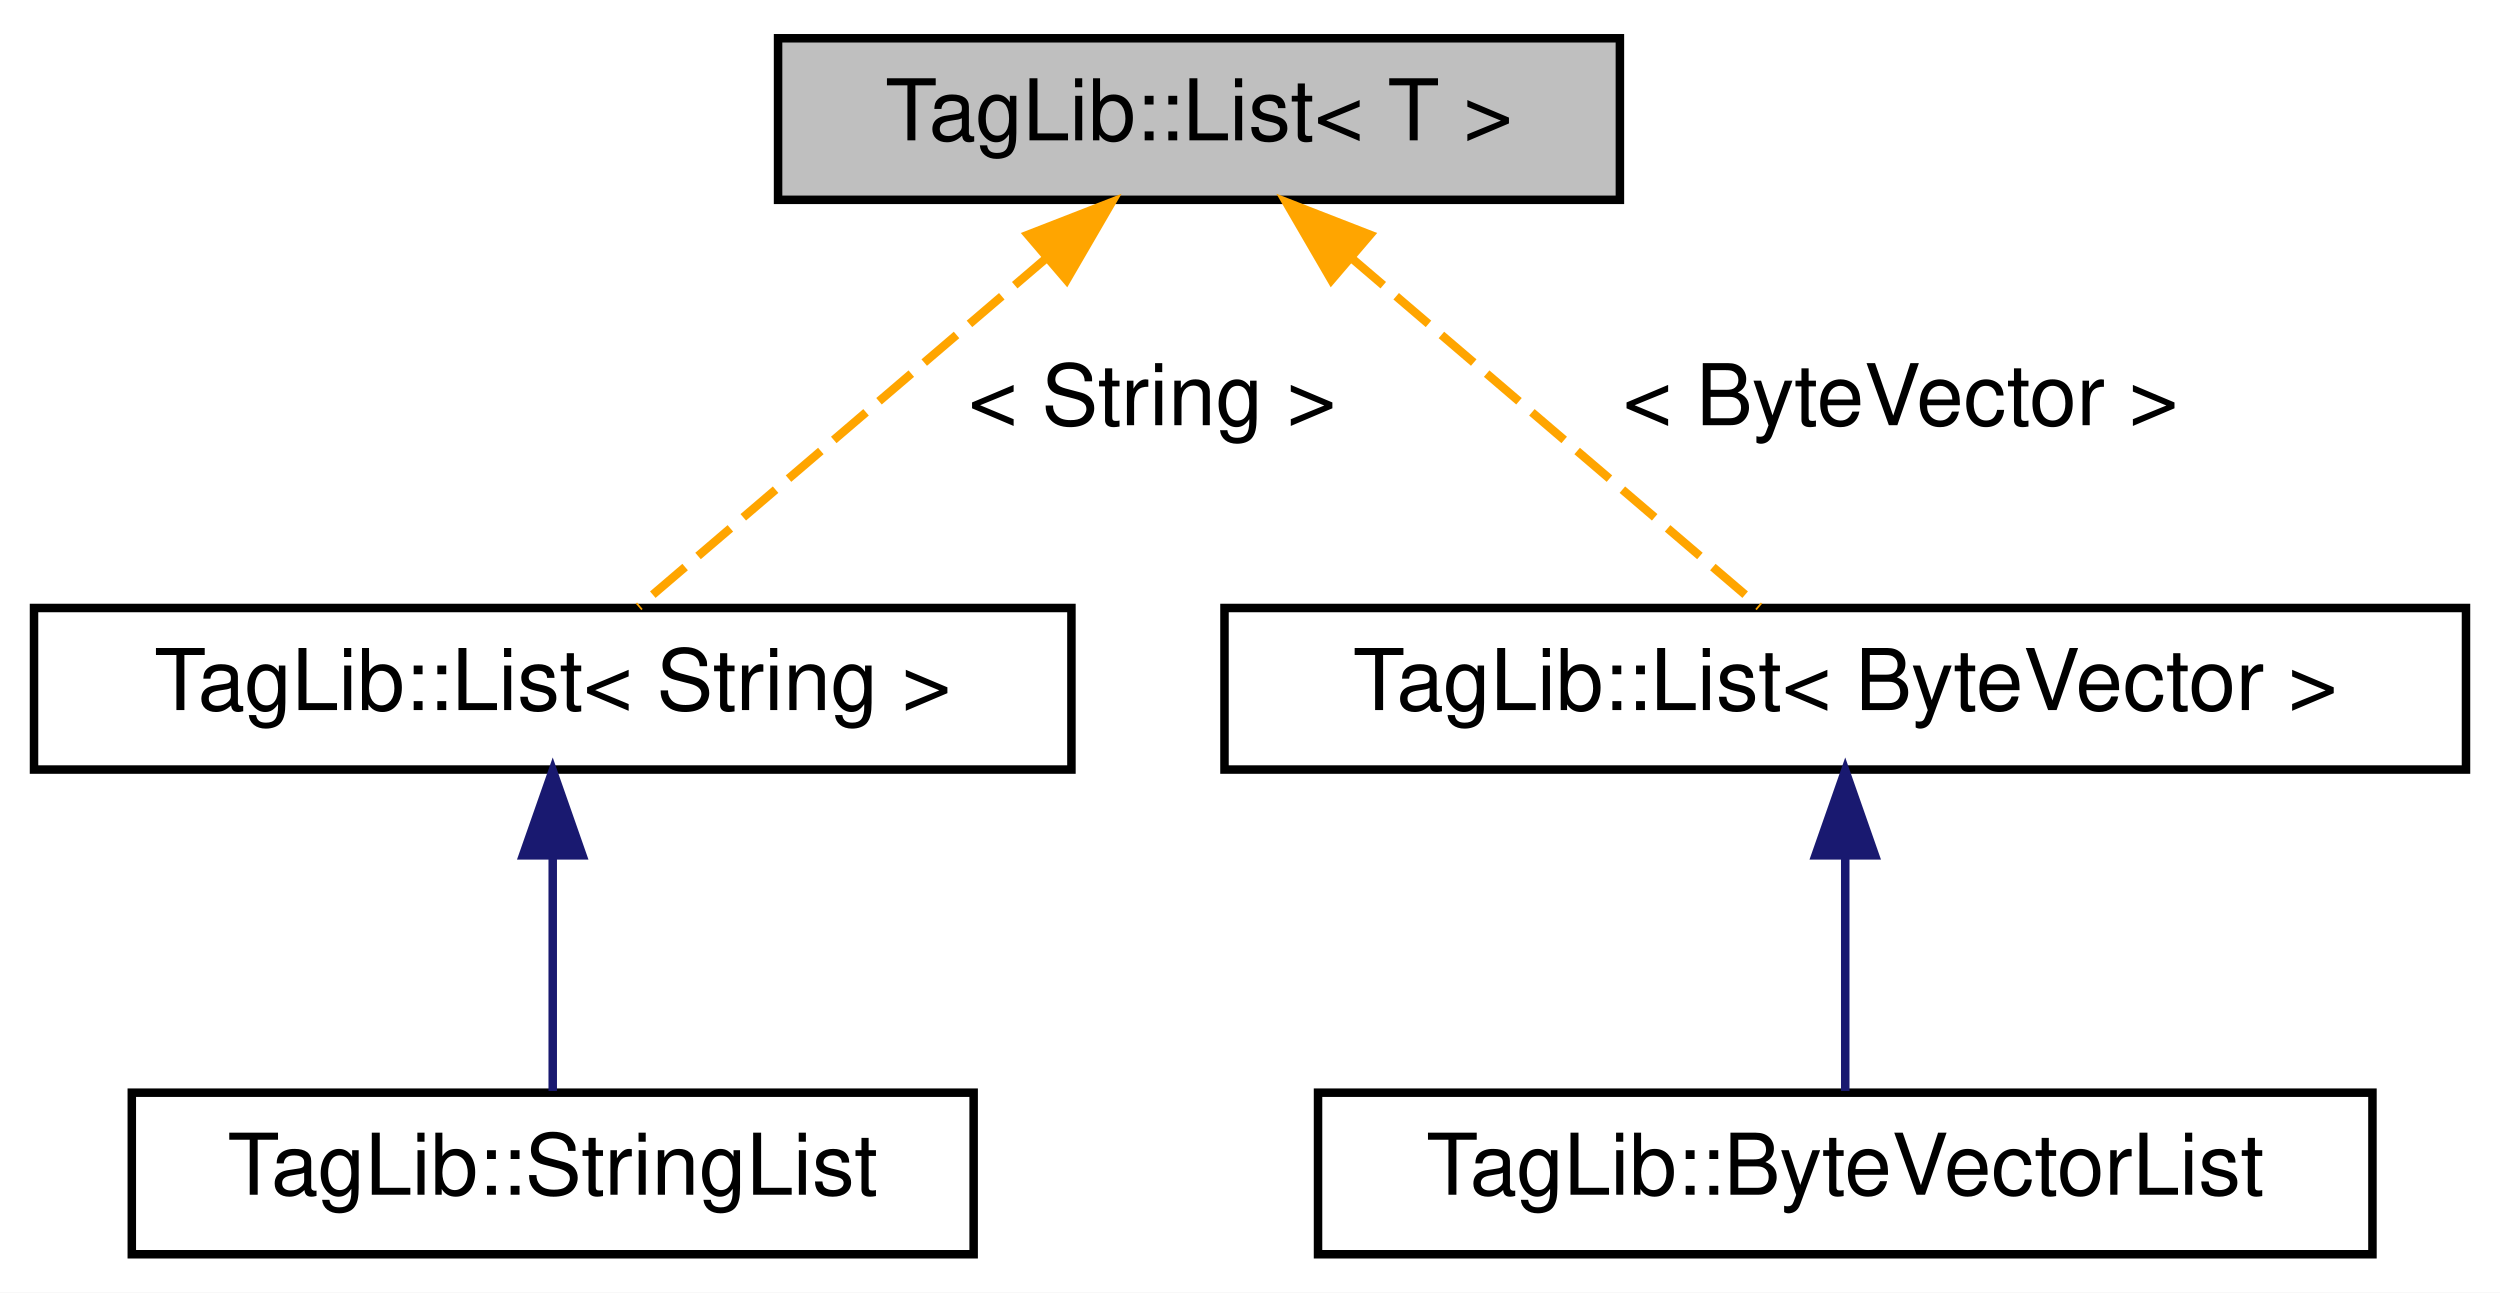
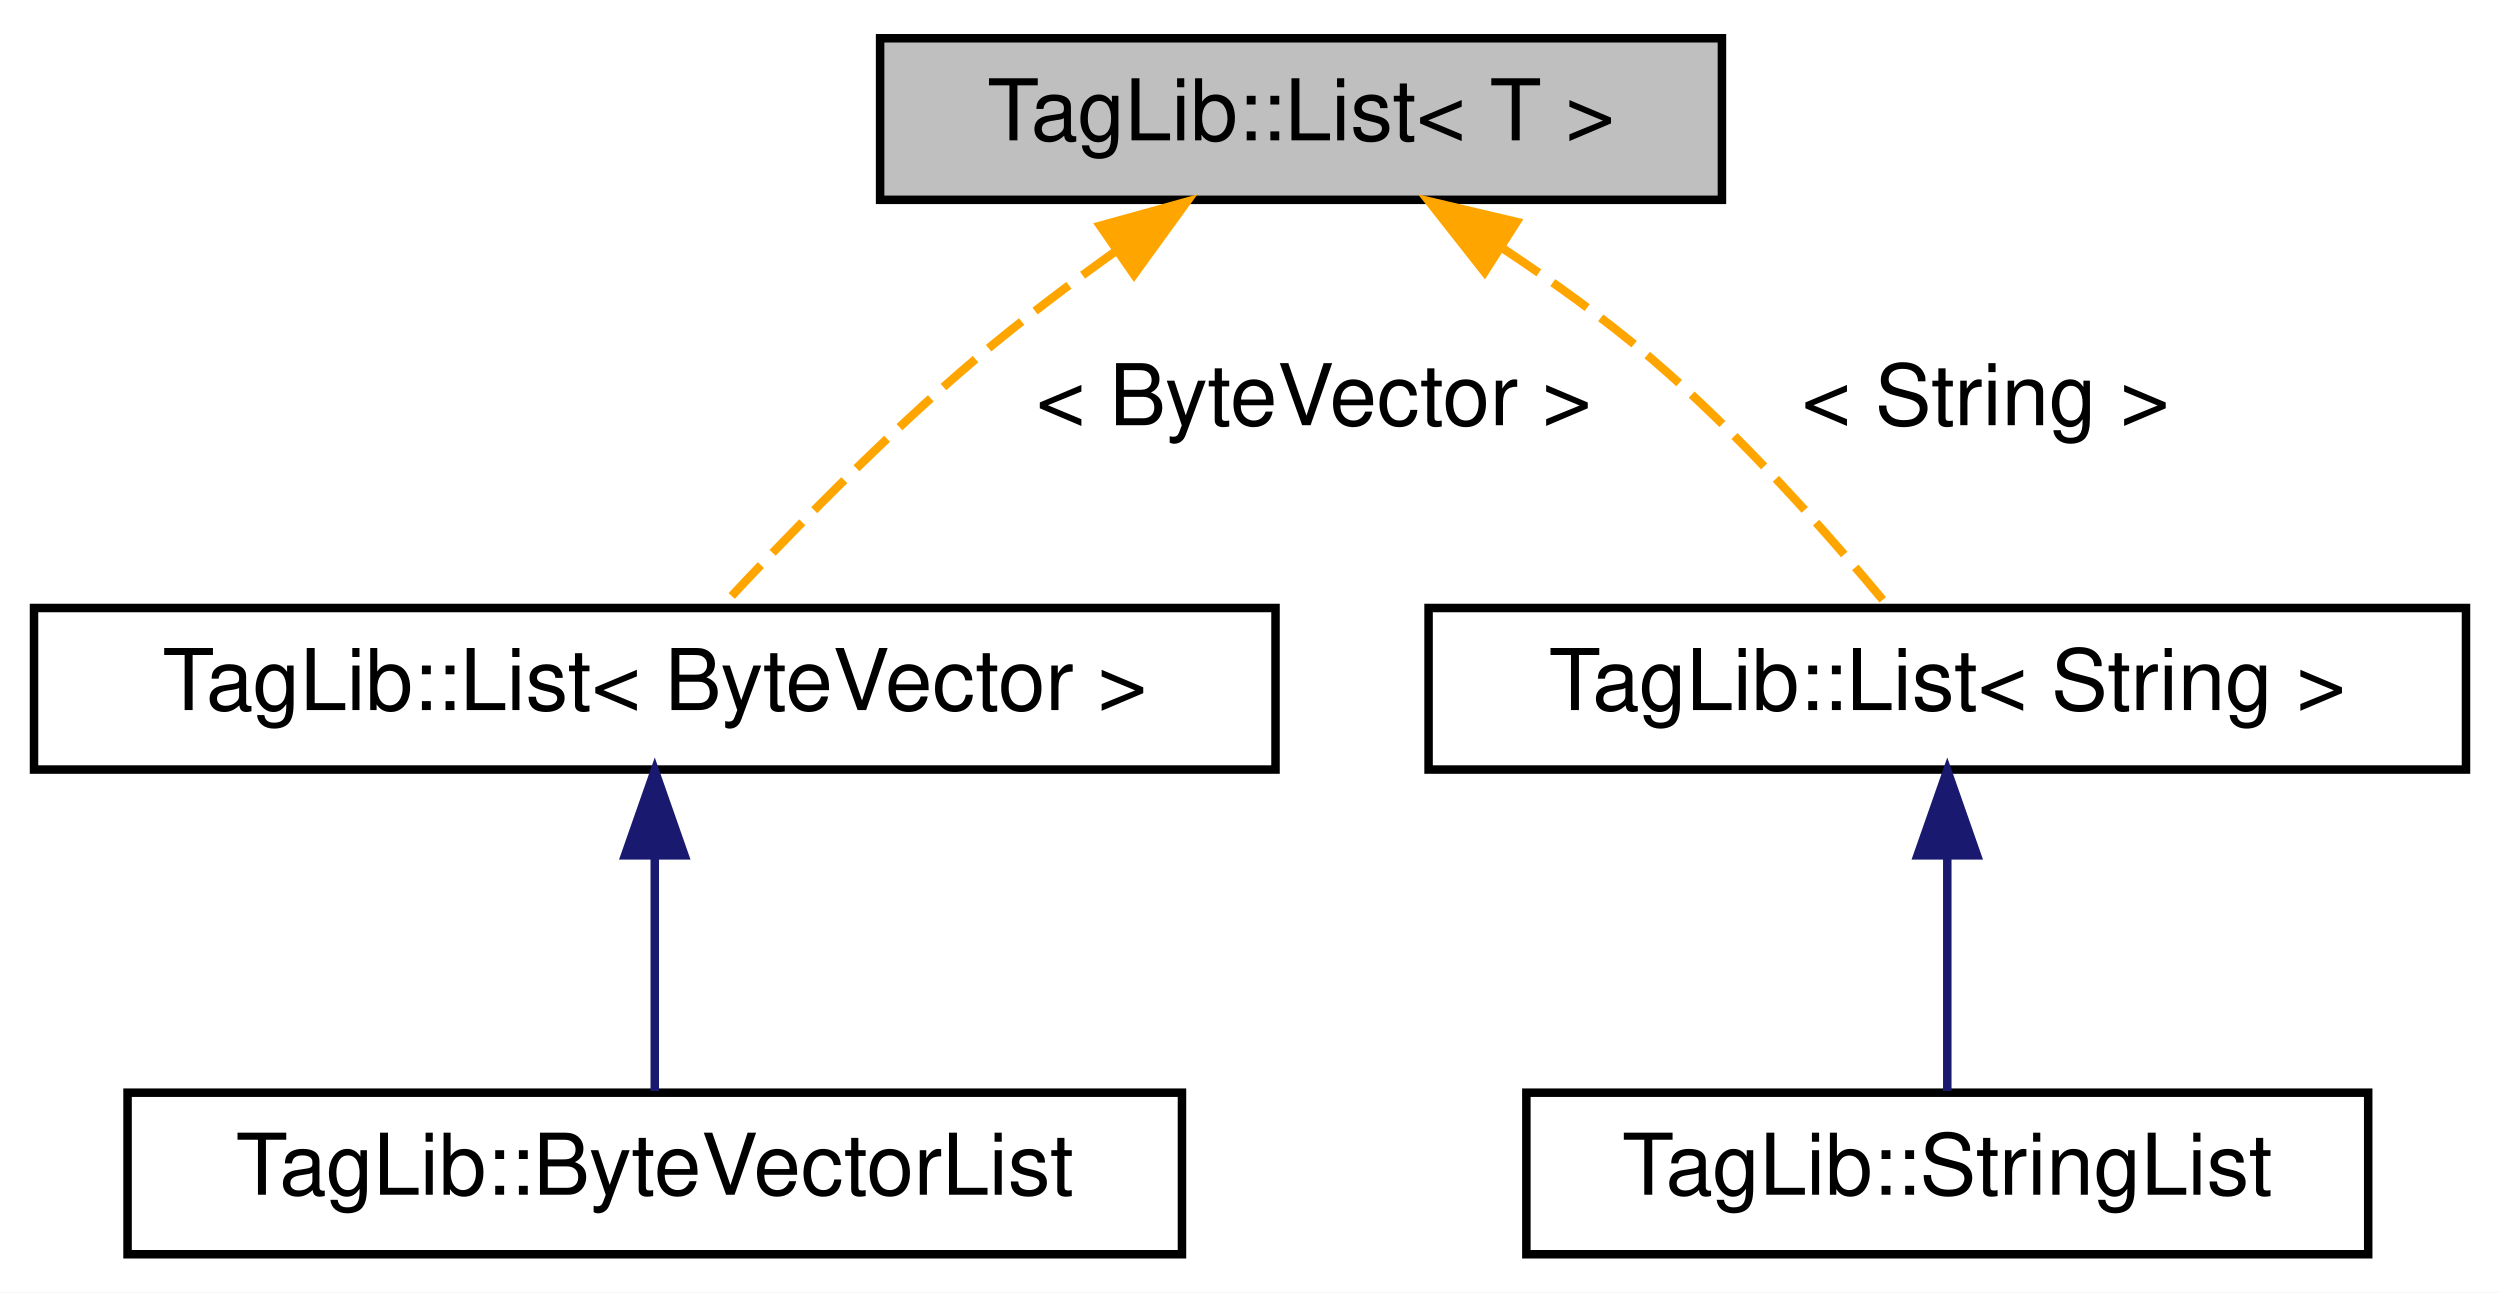
<svg xmlns="http://www.w3.org/2000/svg" xmlns:xlink="http://www.w3.org/1999/xlink" width="294pt" height="152pt" viewBox="0.00 0.00 294.00 152.00">
  <g id="graph0" class="graph" transform="scale(1 1) rotate(0) translate(4 148)">
    <polygon fill="white" stroke="transparent" points="-4,4 -4,-148 290,-148 290,4 -4,4" />
    <g id="node1" class="node">
      <g id="a_node1">
        <a xlink:title="A generic, implicitly shared list.">
-           <polygon fill="#bfbfbf" stroke="black" points="87.5,-124.5 87.5,-143.5 186.5,-143.5 186.5,-124.5 87.5,-124.5" />
-           <text text-anchor="middle" x="137" y="-131.5" font-family="Helvetica,sans-Serif" font-size="10.00">TagLib::List&lt; T &gt;</text>
+           <polygon fill="#bfbfbf" stroke="black" points="99.5,-124.5 99.5,-143.5 198.5,-143.5 198.5,-124.5 99.5,-124.5" />
+           <text text-anchor="middle" x="149" y="-131.5" font-family="Helvetica,sans-Serif" font-size="10.00">TagLib::List&lt; T &gt;</text>
        </a>
      </g>
    </g>
    <g id="node2" class="node">
      <g id="a_node2">
        <a xlink:href="classTagLib_1_1List.html" target="_top" xlink:title=" ">
-           <polygon fill="white" stroke="black" points="0,-57.5 0,-76.5 122,-76.5 122,-57.5 0,-57.5" />
-           <text text-anchor="middle" x="61" y="-64.5" font-family="Helvetica,sans-Serif" font-size="10.00">TagLib::List&lt; String &gt;</text>
+           <polygon fill="white" stroke="black" points="0,-57.5 0,-76.5 146,-76.5 146,-57.5 0,-57.5" />
+           <text text-anchor="middle" x="73" y="-64.5" font-family="Helvetica,sans-Serif" font-size="10.00">TagLib::List&lt; ByteVector &gt;</text>
        </a>
      </g>
    </g>
    <g id="edge1" class="edge">
-       <path fill="none" stroke="orange" stroke-dasharray="5,2" d="M119.13,-117.71C104.15,-104.91 83.32,-87.09 71.09,-76.63" />
-       <polygon fill="orange" stroke="orange" points="116.88,-120.39 126.75,-124.23 121.43,-115.07 116.88,-120.39" />
-       <text text-anchor="middle" x="131.5" y="-98" font-family="Helvetica,sans-Serif" font-size="10.00"> &lt; String &gt;</text>
+       <path fill="none" stroke="orange" stroke-dasharray="5,2" d="M127.36,-118.57C121.89,-114.66 116.11,-110.32 111,-106 99.88,-96.61 88.2,-84.55 80.78,-76.56" />
+       <polygon fill="orange" stroke="orange" points="125.37,-121.45 135.58,-124.28 129.36,-115.7 125.37,-121.45" />
+       <text text-anchor="middle" x="150.5" y="-98" font-family="Helvetica,sans-Serif" font-size="10.00"> &lt; ByteVector &gt;</text>
    </g>
    <g id="node4" class="node">
      <g id="a_node4">
        <a xlink:href="classTagLib_1_1List.html" target="_top" xlink:title=" ">
-           <polygon fill="white" stroke="black" points="140,-57.5 140,-76.5 286,-76.5 286,-57.5 140,-57.5" />
-           <text text-anchor="middle" x="213" y="-64.5" font-family="Helvetica,sans-Serif" font-size="10.00">TagLib::List&lt; ByteVector &gt;</text>
+           <polygon fill="white" stroke="black" points="164,-57.5 164,-76.5 286,-76.5 286,-57.5 164,-57.5" />
+           <text text-anchor="middle" x="225" y="-64.5" font-family="Helvetica,sans-Serif" font-size="10.00">TagLib::List&lt; String &gt;</text>
        </a>
      </g>
    </g>
    <g id="edge3" class="edge">
-       <path fill="none" stroke="orange" stroke-dasharray="5,2" d="M154.87,-117.71C169.85,-104.91 190.68,-87.09 202.91,-76.63" />
-       <polygon fill="orange" stroke="orange" points="152.57,-115.07 147.25,-124.23 157.12,-120.39 152.57,-115.07" />
-       <text text-anchor="middle" x="219.5" y="-98" font-family="Helvetica,sans-Serif" font-size="10.00"> &lt; ByteVector &gt;</text>
+       <path fill="none" stroke="orange" stroke-dasharray="5,2" d="M172.83,-118.72C178.65,-114.86 184.72,-110.49 190,-106 200.66,-96.94 211.33,-84.81 218.03,-76.72" />
+       <polygon fill="orange" stroke="orange" points="170.59,-116 164.04,-124.33 174.35,-121.9 170.59,-116" />
+       <text text-anchor="middle" x="229.5" y="-98" font-family="Helvetica,sans-Serif" font-size="10.00"> &lt; String &gt;</text>
    </g>
    <g id="node3" class="node">
      <g id="a_node3">
-         <a xlink:href="classTagLib_1_1StringList.html" target="_top" xlink:title="A list of strings.">
-           <polygon fill="white" stroke="black" points="11.5,-0.5 11.5,-19.5 110.5,-19.5 110.5,-0.5 11.5,-0.5" />
-           <text text-anchor="middle" x="61" y="-7.5" font-family="Helvetica,sans-Serif" font-size="10.00">TagLib::StringList</text>
+         <a xlink:href="classTagLib_1_1ByteVectorList.html" target="_top" xlink:title="A list of ByteVectors.">
+           <polygon fill="white" stroke="black" points="11,-0.5 11,-19.5 135,-19.5 135,-0.5 11,-0.5" />
+           <text text-anchor="middle" x="73" y="-7.5" font-family="Helvetica,sans-Serif" font-size="10.00">TagLib::ByteVectorList</text>
        </a>
      </g>
    </g>
    <g id="edge2" class="edge">
-       <path fill="none" stroke="midnightblue" d="M61,-47.12C61,-37.82 61,-27.06 61,-19.71" />
-       <polygon fill="midnightblue" stroke="midnightblue" points="57.5,-47.41 61,-57.41 64.5,-47.41 57.5,-47.41" />
+       <path fill="none" stroke="midnightblue" d="M73,-47.12C73,-37.82 73,-27.06 73,-19.71" />
+       <polygon fill="midnightblue" stroke="midnightblue" points="69.5,-47.41 73,-57.41 76.5,-47.41 69.5,-47.41" />
    </g>
    <g id="node5" class="node">
      <g id="a_node5">
-         <a xlink:href="classTagLib_1_1ByteVectorList.html" target="_top" xlink:title="A list of ByteVectors.">
-           <polygon fill="white" stroke="black" points="151,-0.5 151,-19.5 275,-19.5 275,-0.5 151,-0.5" />
-           <text text-anchor="middle" x="213" y="-7.5" font-family="Helvetica,sans-Serif" font-size="10.00">TagLib::ByteVectorList</text>
+         <a xlink:href="classTagLib_1_1StringList.html" target="_top" xlink:title="A list of strings.">
+           <polygon fill="white" stroke="black" points="175.5,-0.5 175.5,-19.5 274.5,-19.5 274.5,-0.5 175.5,-0.5" />
+           <text text-anchor="middle" x="225" y="-7.5" font-family="Helvetica,sans-Serif" font-size="10.00">TagLib::StringList</text>
        </a>
      </g>
    </g>
    <g id="edge4" class="edge">
-       <path fill="none" stroke="midnightblue" d="M213,-47.12C213,-37.82 213,-27.06 213,-19.71" />
-       <polygon fill="midnightblue" stroke="midnightblue" points="209.5,-47.41 213,-57.41 216.5,-47.41 209.5,-47.41" />
+       <path fill="none" stroke="midnightblue" d="M225,-47.12C225,-37.82 225,-27.06 225,-19.71" />
+       <polygon fill="midnightblue" stroke="midnightblue" points="221.5,-47.41 225,-57.41 228.5,-47.41 221.5,-47.41" />
    </g>
  </g>
</svg>
